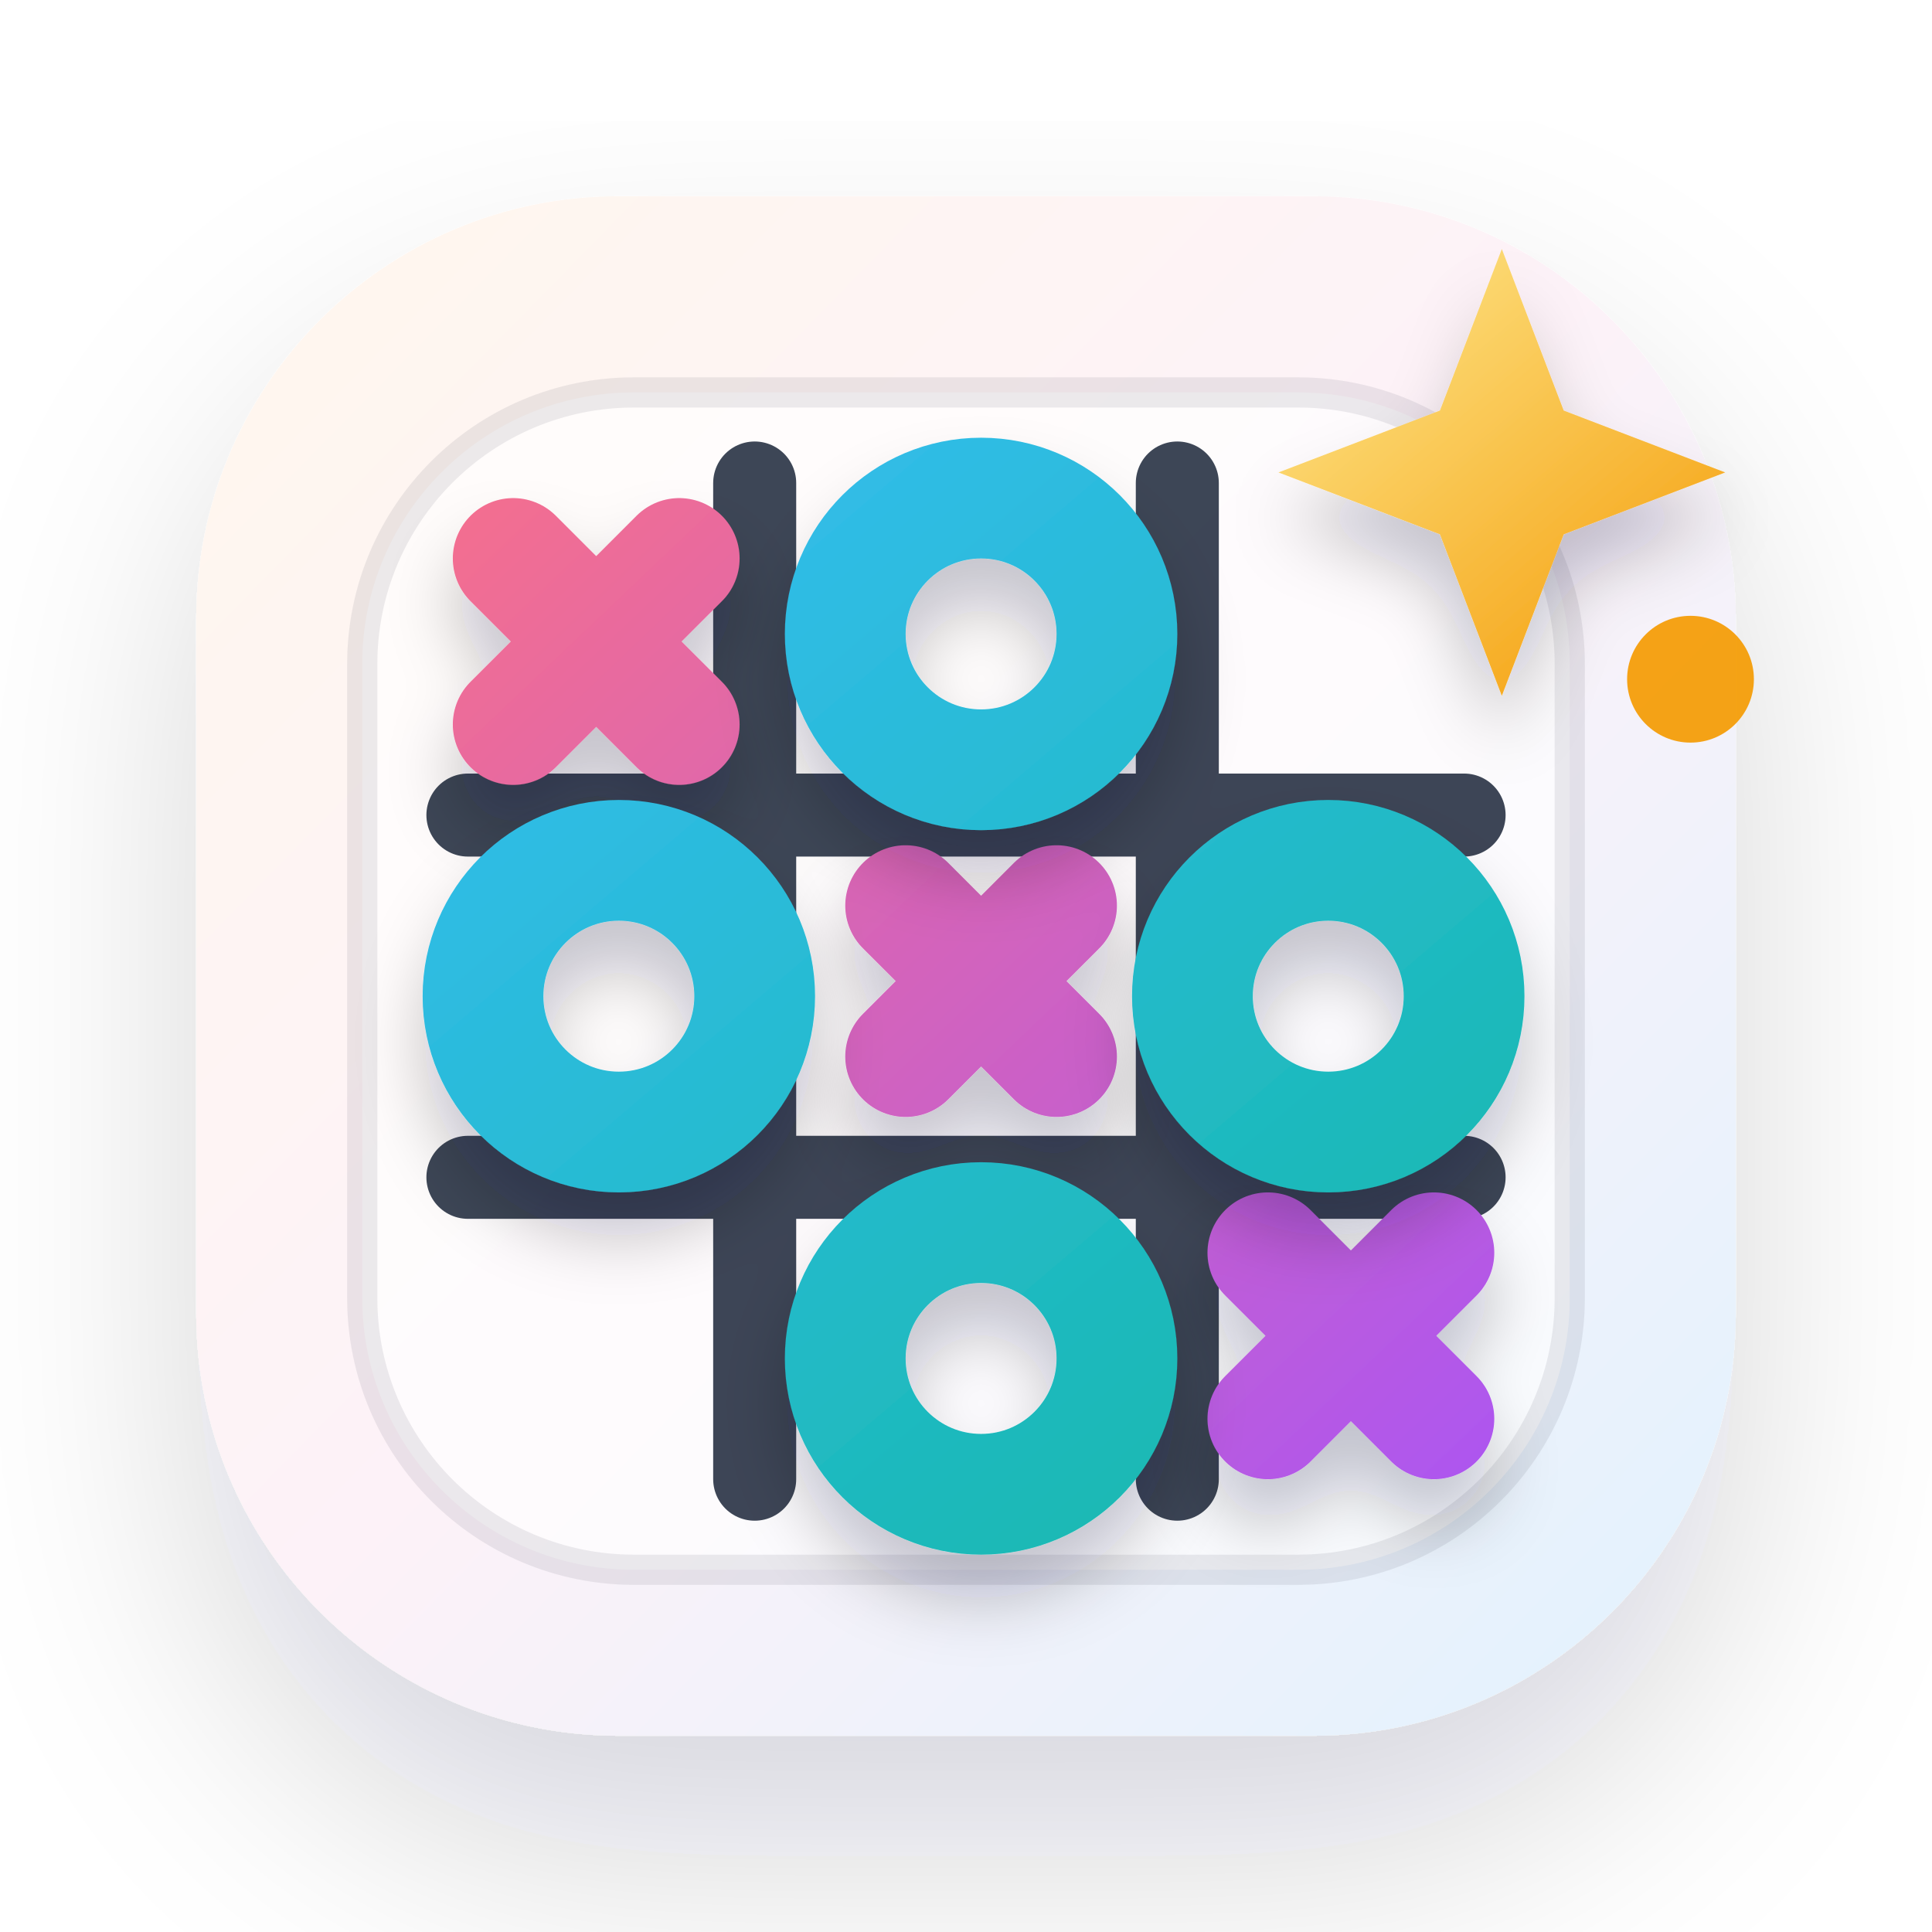
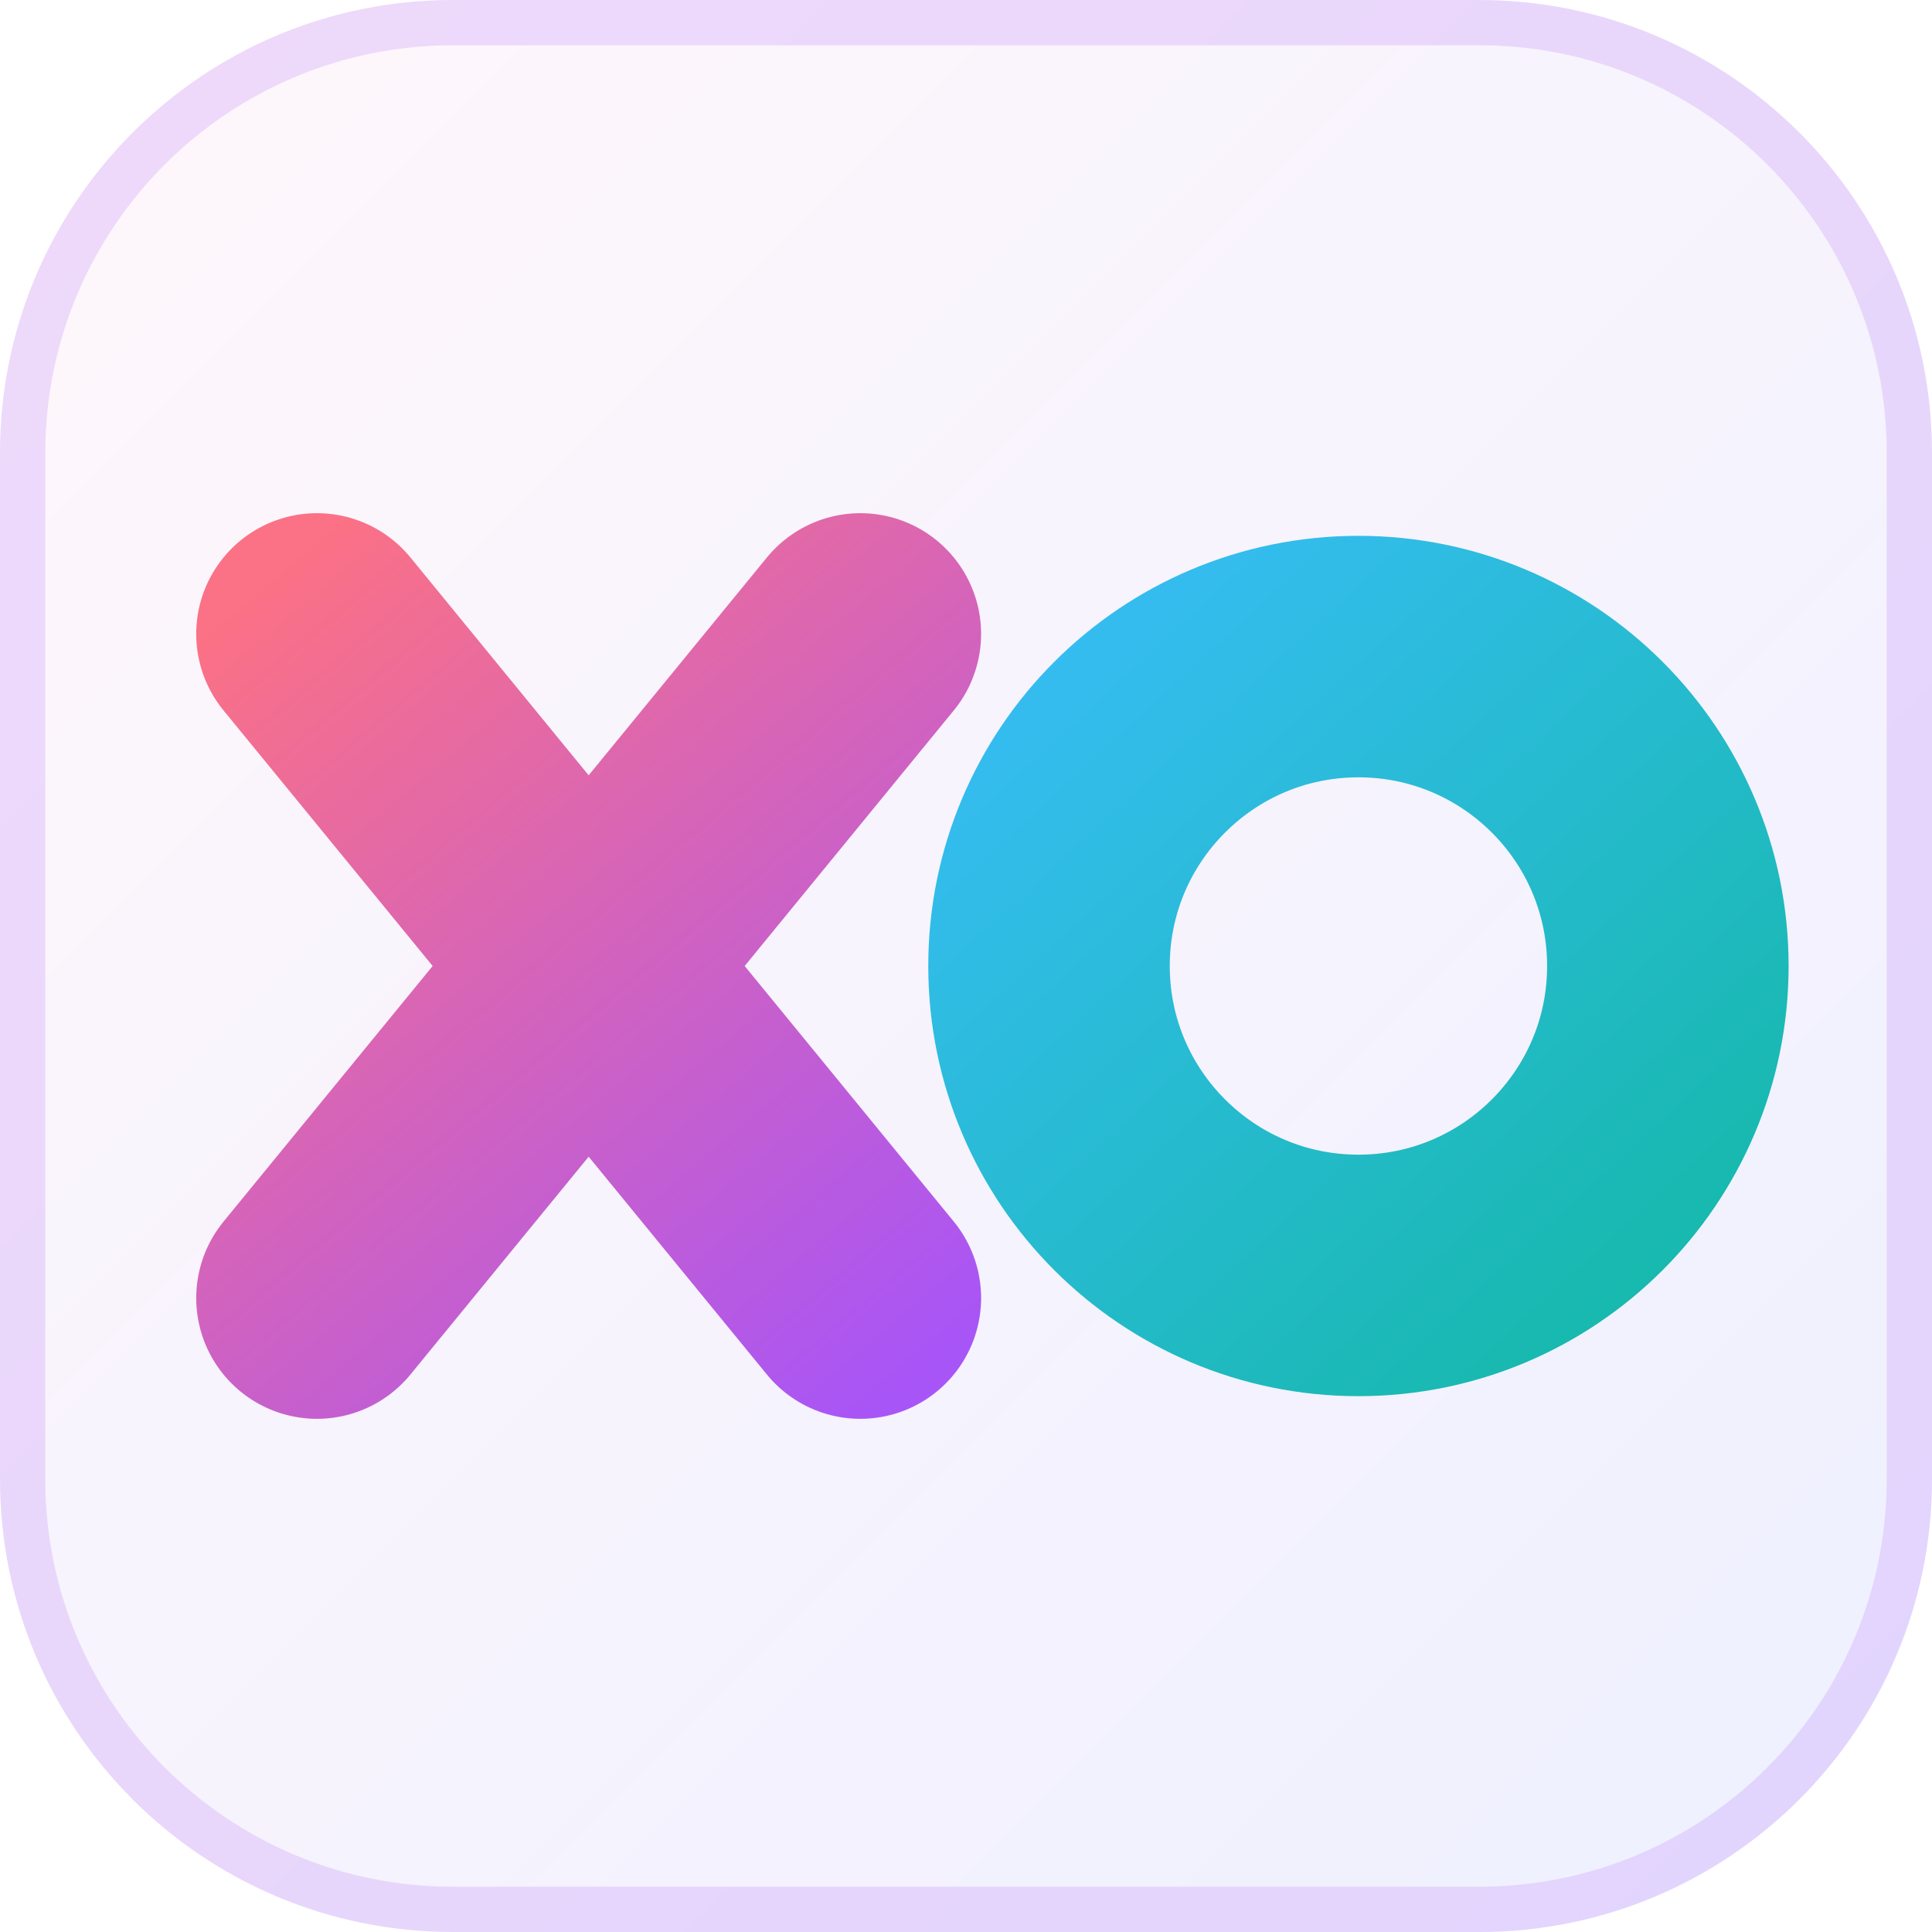
- <svg xmlns="http://www.w3.org/2000/svg" viewBox="0 0 128 128" role="img" aria-labelledby="title desc">
+ <svg xmlns="http://www.w3.org/2000/svg" viewBox="0 0 64 64">
  <defs>
-     <linearGradient id="cardGradient" x1="12" y1="14" x2="116" y2="116" gradientUnits="userSpaceOnUse">
-       <stop offset="0" stop-color="#FFF7ED" />
-       <stop offset="0.48" stop-color="#FDF2F8" />
-       <stop offset="1" stop-color="#E0F2FE" />
+     <linearGradient id="bg" x1="0" y1="0" x2="64" y2="64" gradientUnits="userSpaceOnUse">
+       <stop offset="0" stop-color="#FFF7FB" />
+       <stop offset="1" stop-color="#EEF0FF" />
    </linearGradient>
-     <linearGradient id="xGradient" x1="26" y1="24" x2="102" y2="104" gradientUnits="userSpaceOnUse">
+     <linearGradient id="x" x1="9" y1="19" x2="31" y2="45" gradientUnits="userSpaceOnUse">
      <stop offset="0" stop-color="#FB7185" />
      <stop offset="1" stop-color="#A855F7" />
    </linearGradient>
-     <linearGradient id="oGradient" x1="30" y1="24" x2="98" y2="104" gradientUnits="userSpaceOnUse">
+     <linearGradient id="o" x1="33" y1="19" x2="57" y2="45" gradientUnits="userSpaceOnUse">
      <stop offset="0" stop-color="#38BDF8" />
      <stop offset="1" stop-color="#14B8A6" />
    </linearGradient>
-     <linearGradient id="starGradient" x1="91" y1="14" x2="115" y2="42" gradientUnits="userSpaceOnUse">
-       <stop offset="0" stop-color="#FDE68A" />
-       <stop offset="1" stop-color="#F59E0B" />
-     </linearGradient>
-     <filter id="softShadow" x="-25%" y="-25%" width="150%" height="150%">
-       <feDropShadow dx="0" dy="8" stdDeviation="8" flood-color="#0F172A" flood-opacity="0.16" />
-     </filter>
-     <filter id="symbolShadow" x="-30%" y="-30%" width="160%" height="160%">
-       <feDropShadow dx="0" dy="3" stdDeviation="2.2" flood-color="#0F172A" flood-opacity="0.22" />
-     </filter>
  </defs>
-   <rect x="13" y="13" width="102" height="102" rx="28" fill="url(#cardGradient)" filter="url(#softShadow)" />
-   <rect x="24" y="26" width="80" height="78" rx="18" fill="rgba(255,255,255,0.72)" stroke="rgba(15,23,42,0.08)" stroke-width="2" />
-   <g stroke="#1E293B" stroke-width="5.5" stroke-linecap="round" opacity="0.86">
-     <path d="M50 32V98" />
-     <path d="M78 32V98" />
-     <path d="M31 54H97" />
-     <path d="M31 78H97" />
+   <rect width="64" height="64" rx="15" fill="url(#bg)" />
+   <rect x="0.75" y="0.75" width="62.5" height="62.5" rx="14.25" fill="none" stroke="#A855F7" stroke-opacity="0.18" stroke-width="1.5" />
+   <g fill="none" stroke-linecap="round" stroke-width="8">
+     <path d="M10.5 21L28.5 43M28.5 21L10.5 43" stroke="url(#x)" />
+     <circle cx="45" cy="32" r="10.25" stroke="url(#o)" />
  </g>
-   <g filter="url(#symbolShadow)" stroke="url(#xGradient)" stroke-width="8" stroke-linecap="round">
-     <path d="M34 37L45 48" />
-     <path d="M45 37L34 48" />
-     <path d="M60 60L70 70" />
-     <path d="M70 60L60 70" />
-     <path d="M84 83L95 94" />
-     <path d="M95 83L84 94" />
-   </g>
-   <g filter="url(#symbolShadow)" fill="none" stroke="url(#oGradient)" stroke-width="8" stroke-linecap="round">
-     <circle cx="65" cy="42" r="9" />
-     <circle cx="41" cy="66" r="9" />
-     <circle cx="88" cy="66" r="9" />
-     <circle cx="65" cy="90" r="9" />
-   </g>
-   <path d="M99.5 16.5L103.6 27.2L114.3 31.3L103.6 35.4L99.5 46.1L95.4 35.4L84.7 31.3L95.4 27.2L99.5 16.5Z" fill="url(#starGradient)" filter="url(#symbolShadow)" />
-   <circle cx="112" cy="45" r="4.2" fill="#F59E0B" opacity="0.95" />
</svg>
